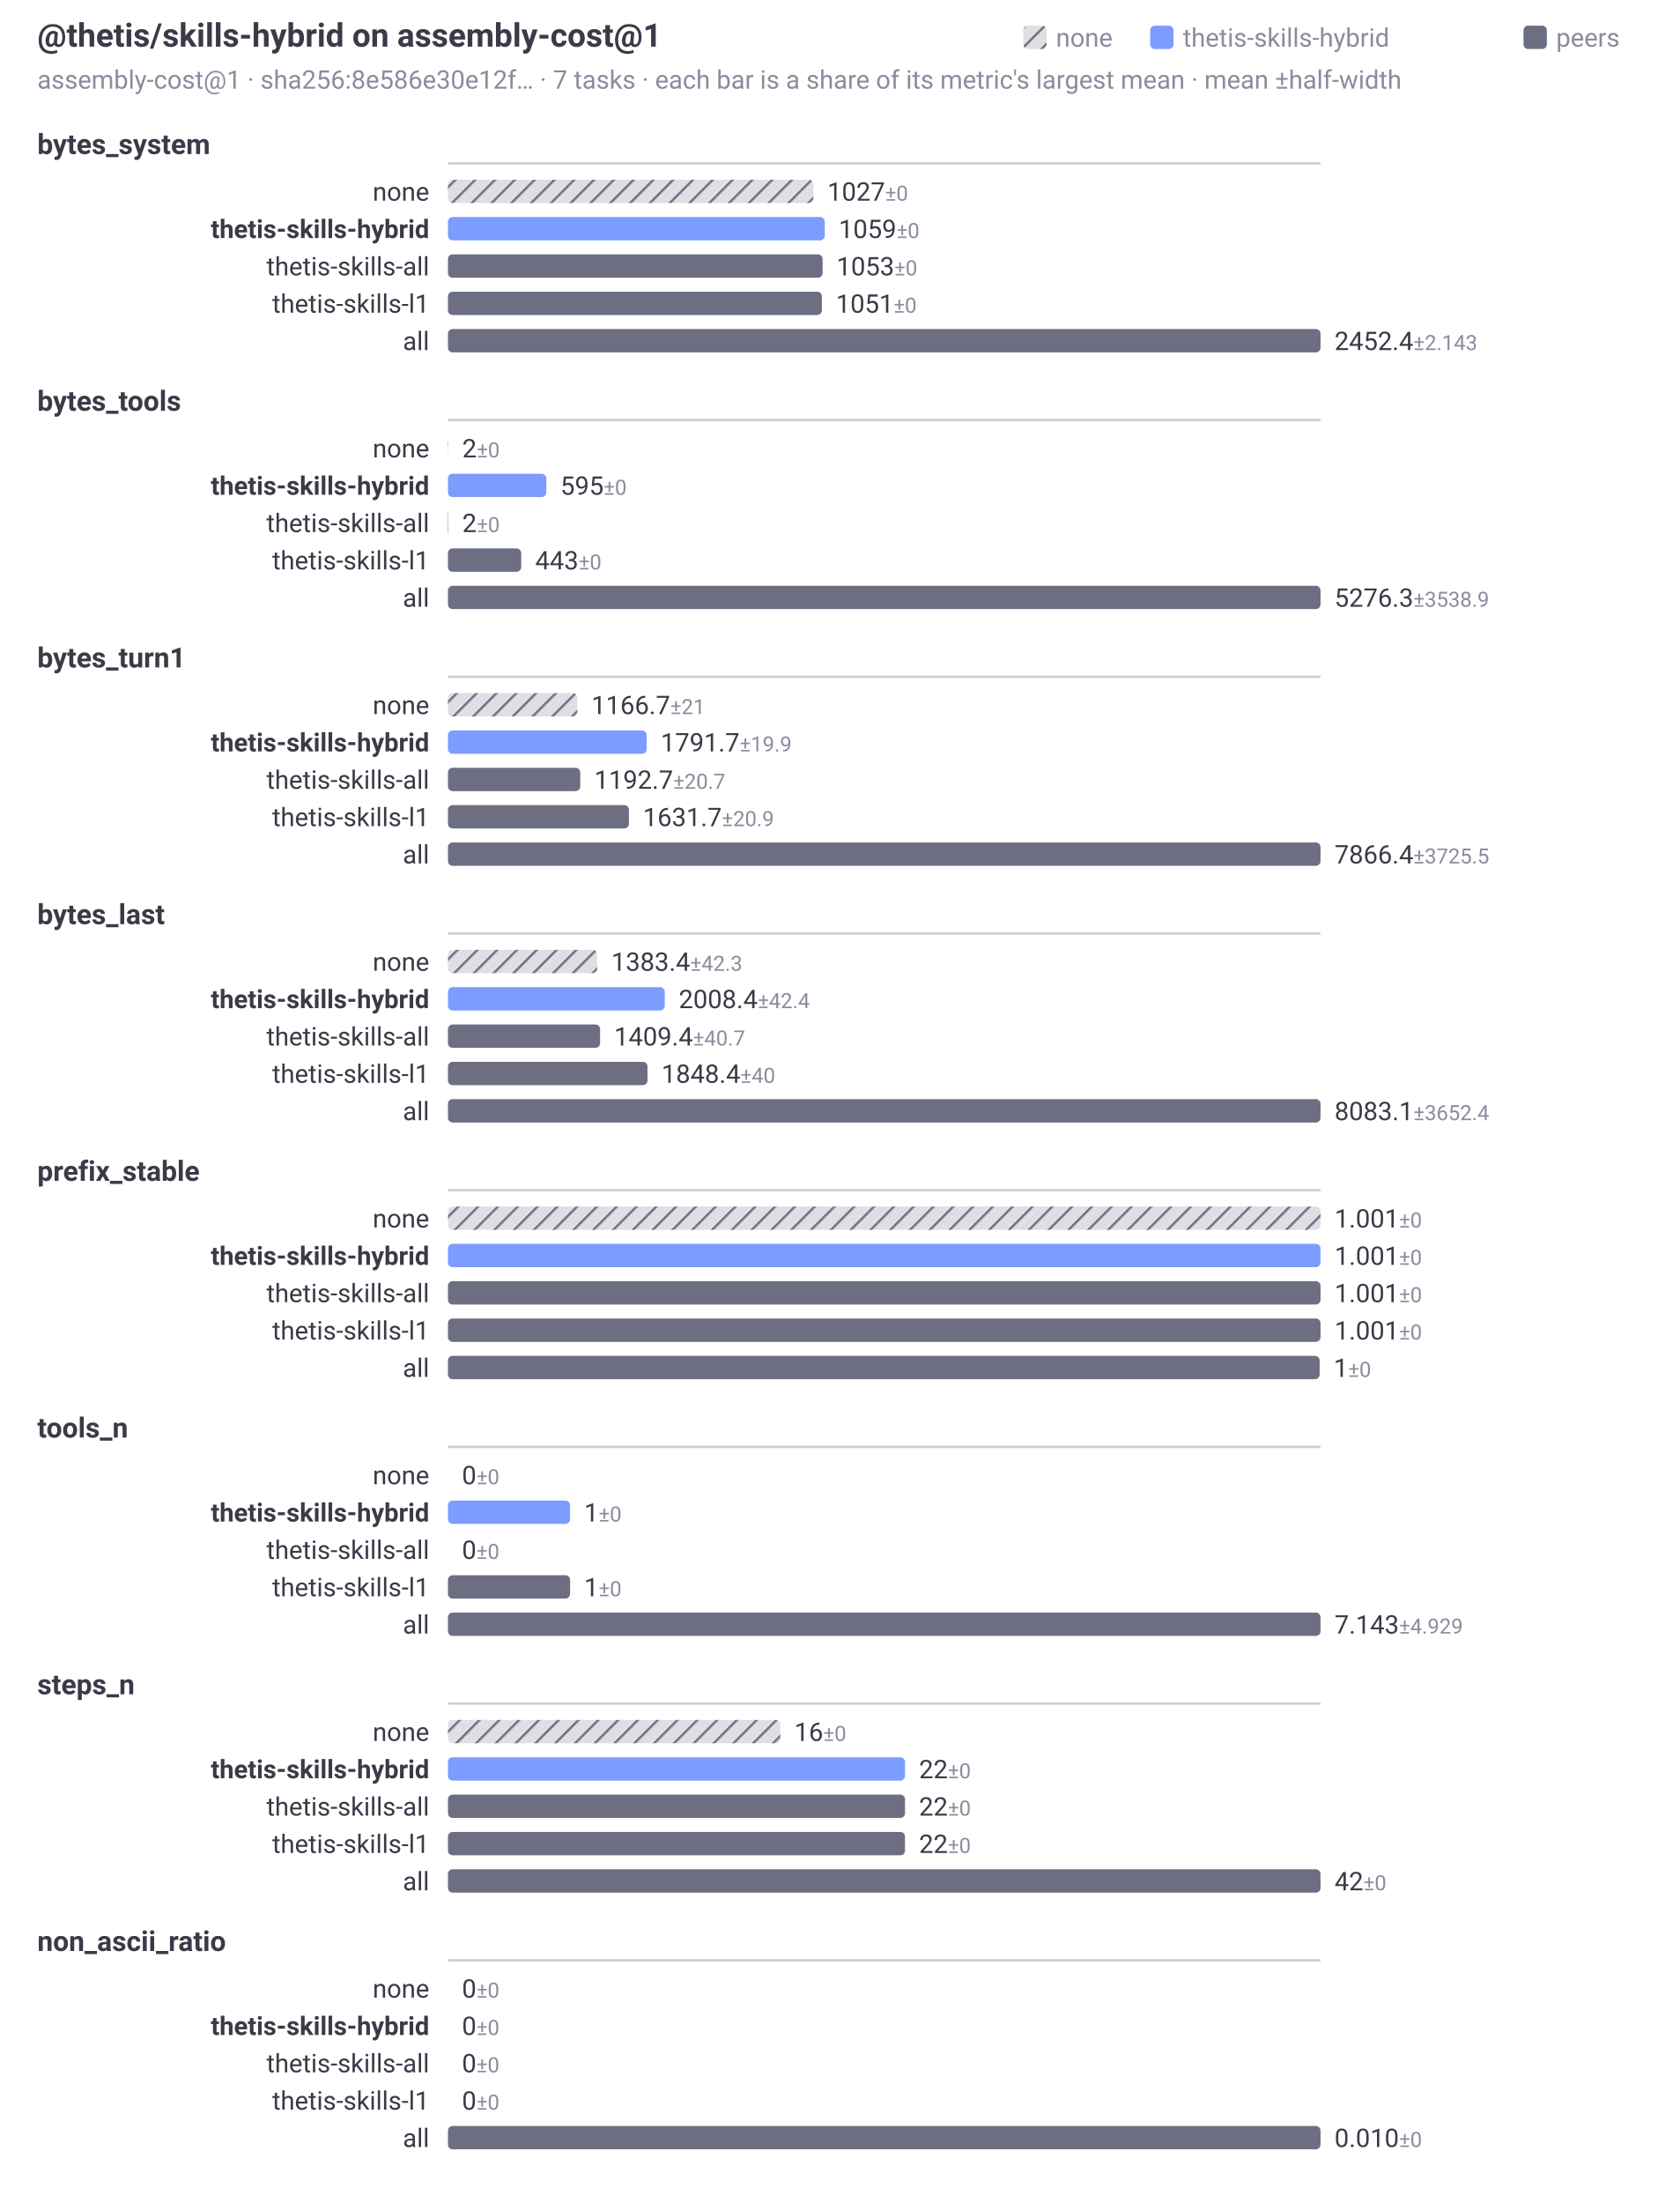
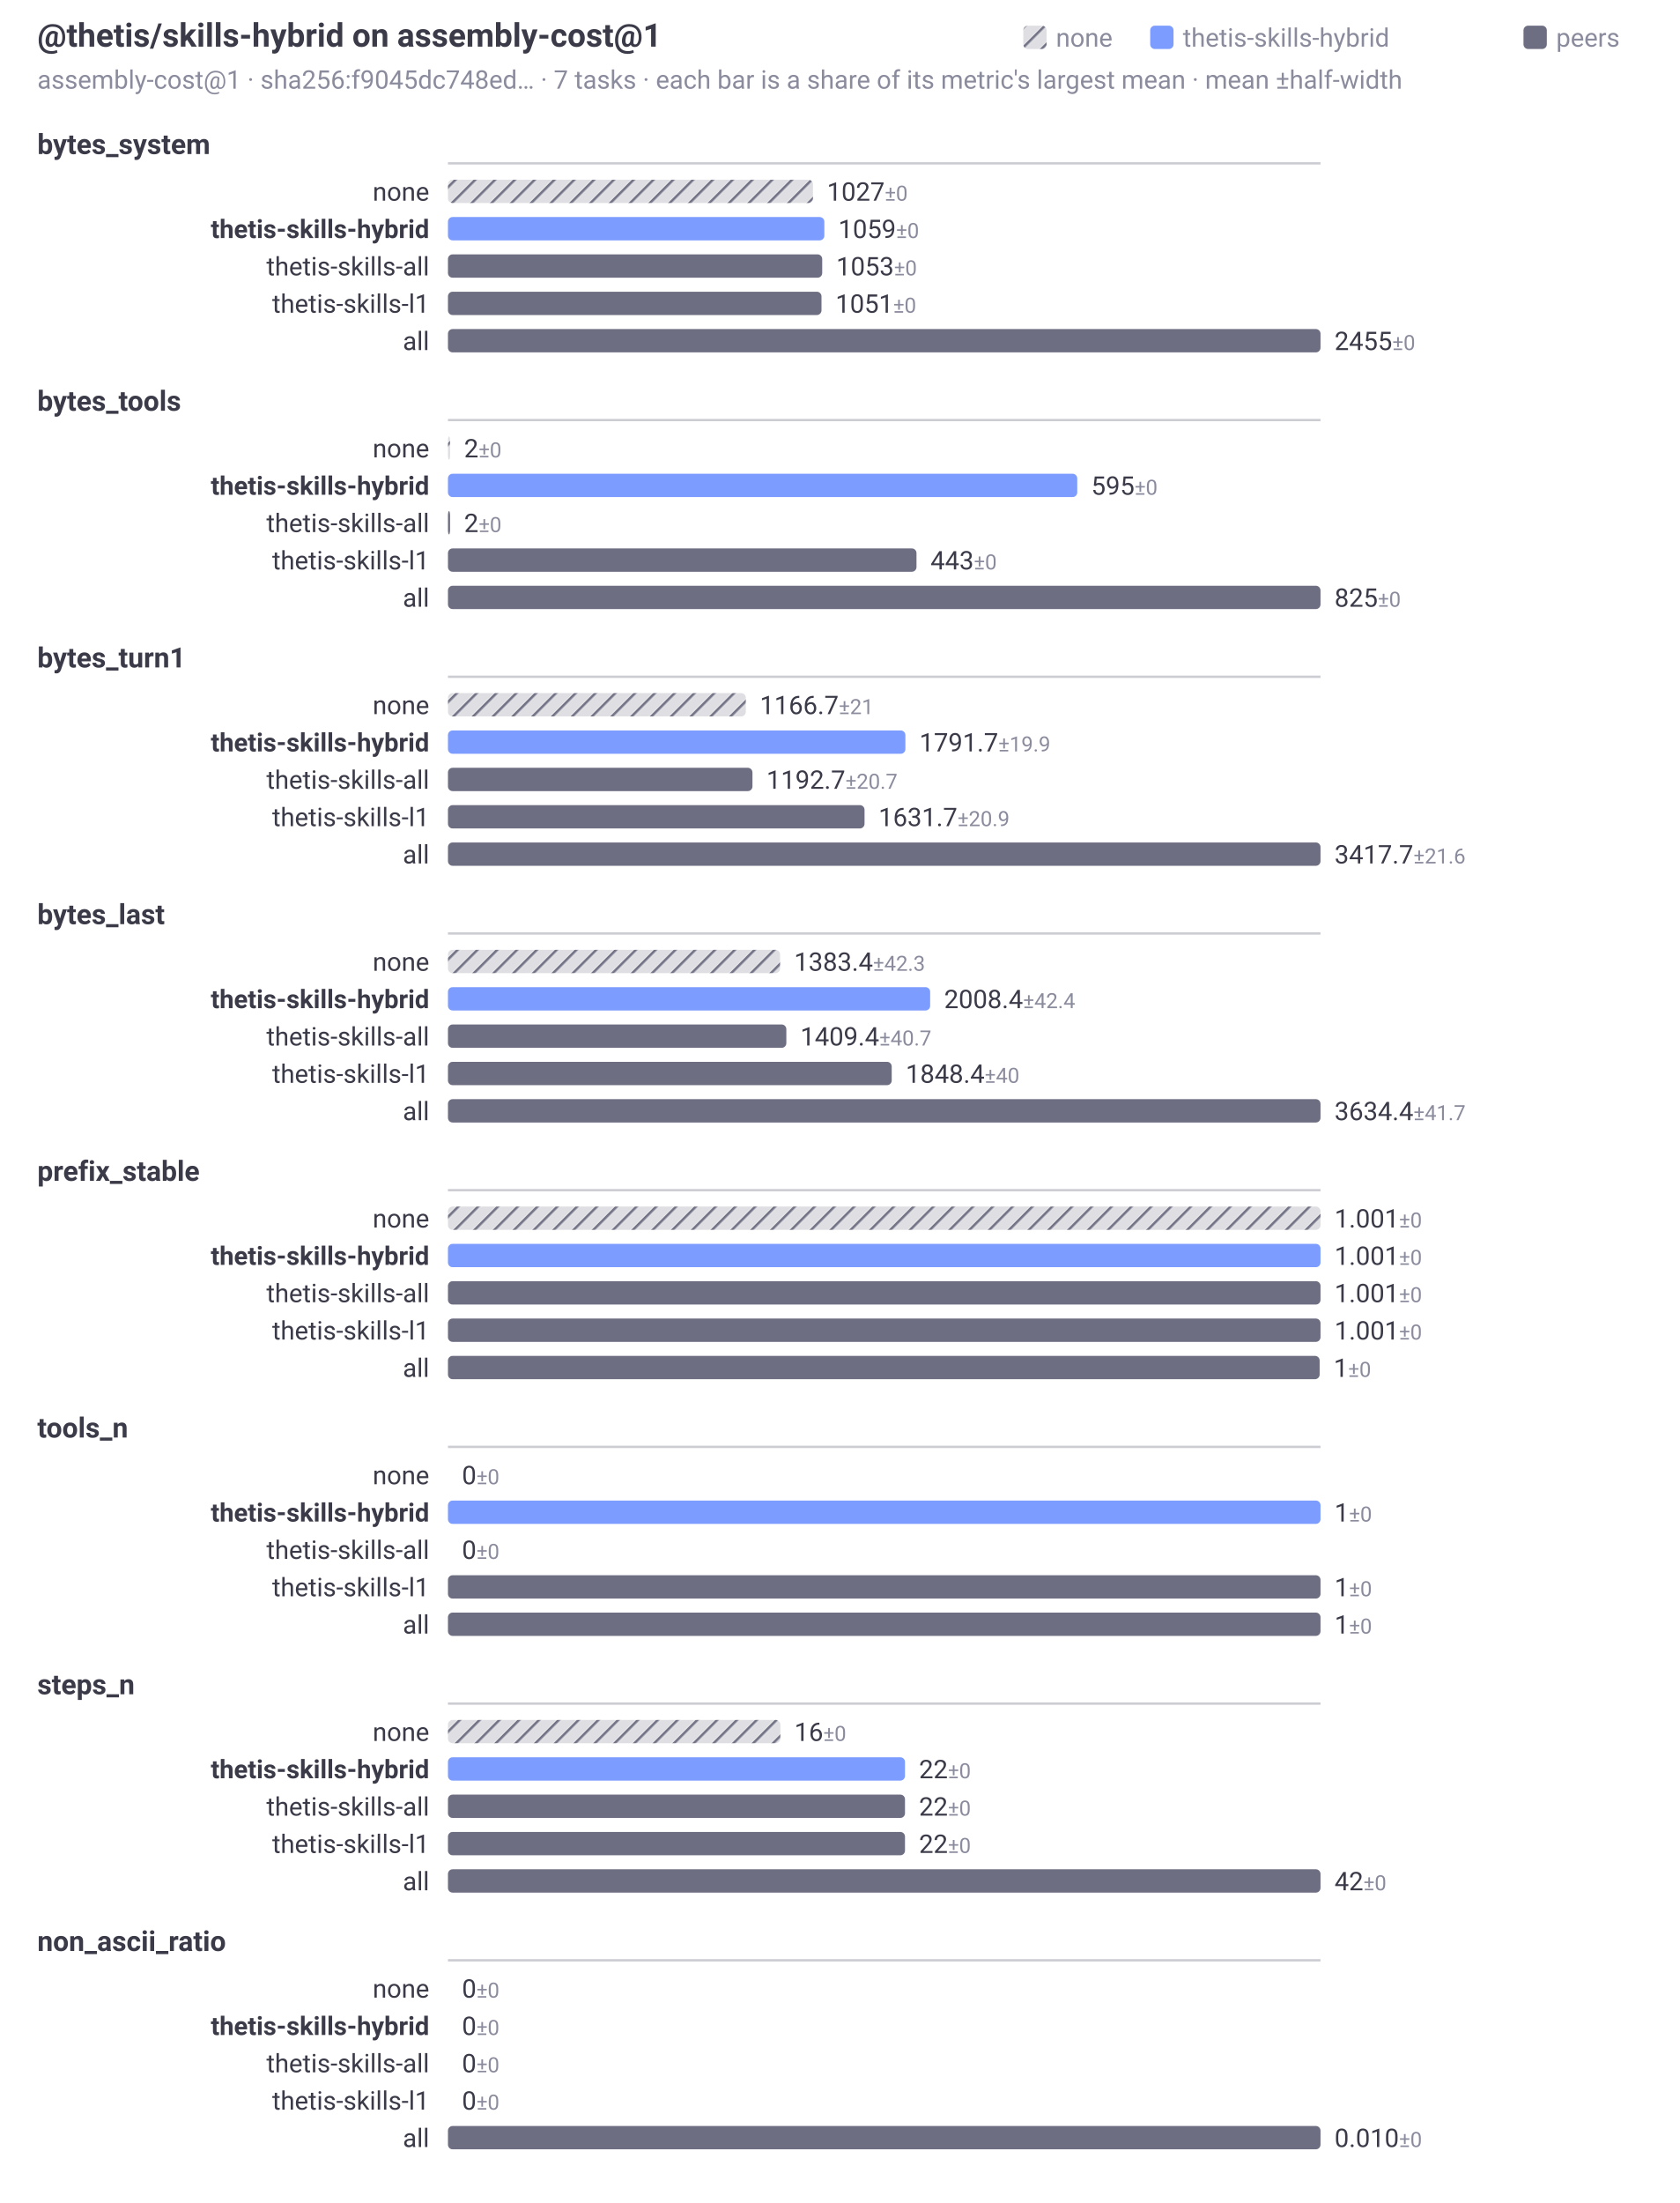
<svg xmlns="http://www.w3.org/2000/svg" width="720" height="944" viewBox="0 0 720 944" role="img" aria-labelledby="t d" font-family="system-ui, -apple-system, Segoe UI, Roboto, sans-serif">
  <style>.t{fill:#3a3a48}.f{fill:#8b8b9e}@media (prefers-color-scheme:dark){.t{fill:#d2d2dc}.f{fill:#9a9aae}}</style>
  <defs>
    <pattern id="hatch" width="6" height="6" patternUnits="userSpaceOnUse" patternTransform="rotate(45)">
      <rect width="6" height="6" fill="#6e6e82" fill-opacity="0.22" />
      <line x1="0" y1="0" x2="0" y2="6" stroke="#6e6e82" stroke-width="2" />
    </pattern>
  </defs>
  <text class="t" x="16" y="20" font-size="14" font-weight="600">@thetis/skills-hybrid on assembly-cost@1</text>
-   <text class="f" x="16" y="38" font-size="11">assembly-cost@1 · sha256:8e586e30e12f… · 7 tasks · each bar is a share of its metric's largest mean · mean ±half-width</text>
+   <text class="f" x="16" y="38" font-size="11">assembly-cost@1 · sha256:f9045dc748ed… · 7 tasks · each bar is a share of its metric's largest mean · mean ±half-width</text>
  <rect x="653" y="11" width="10" height="10" rx="2" fill="#6e6e82" />
  <text class="f" x="667" y="20" font-size="11">peers</text>
  <rect x="493" y="11" width="10" height="10" rx="2" fill="#7c9cff" />
  <text class="f" x="507" y="20" font-size="11">thetis-skills-hybrid</text>
  <rect x="438.6" y="11" width="10" height="10" rx="2" fill="url(#hatch)" />
  <text class="f" x="452.6" y="20" font-size="11">none</text>
  <text class="t" x="16" y="66" font-size="12" font-weight="600">bytes_system</text>
  <line x1="192" y1="70" x2="566" y2="70" stroke="#6e6e82" stroke-opacity="0.35" stroke-width="1" />
  <text class="t" x="184" y="86" font-size="11" text-anchor="end">none</text>
-   <rect x="192" y="77" width="156.62" height="10" rx="2" fill="url(#hatch)" />
-   <text class="t" x="354.62" y="86" font-size="11">1027<tspan class="f" font-size="9"> ±0</tspan>
+   <rect x="192" y="77" width="156.46" height="10" rx="2" fill="url(#hatch)" />
+   <text class="t" x="354.46" y="86" font-size="11">1027<tspan class="f" font-size="9"> ±0</tspan>
  </text>
  <text class="t" x="184" y="102" font-size="11" text-anchor="end" font-weight="600">thetis-skills-hybrid</text>
-   <rect x="192" y="93" width="161.5" height="10" rx="2" fill="#7c9cff" />
-   <text class="t" x="359.5" y="102" font-size="11">1059<tspan class="f" font-size="9"> ±0</tspan>
+   <rect x="192" y="93" width="161.33" height="10" rx="2" fill="#7c9cff" />
+   <text class="t" x="359.33" y="102" font-size="11">1059<tspan class="f" font-size="9"> ±0</tspan>
  </text>
  <text class="t" x="184" y="118" font-size="11" text-anchor="end">thetis-skills-all</text>
-   <rect x="192" y="109" width="160.58" height="10" rx="2" fill="#6e6e82" />
-   <text class="t" x="358.58" y="118" font-size="11">1053<tspan class="f" font-size="9"> ±0</tspan>
+   <rect x="192" y="109" width="160.42" height="10" rx="2" fill="#6e6e82" />
+   <text class="t" x="358.42" y="118" font-size="11">1053<tspan class="f" font-size="9"> ±0</tspan>
  </text>
  <text class="t" x="184" y="134" font-size="11" text-anchor="end">thetis-skills-l1</text>
-   <rect x="192" y="125" width="160.28" height="10" rx="2" fill="#6e6e82" />
-   <text class="t" x="358.28" y="134" font-size="11">1051<tspan class="f" font-size="9"> ±0</tspan>
+   <rect x="192" y="125" width="160.11" height="10" rx="2" fill="#6e6e82" />
+   <text class="t" x="358.11" y="134" font-size="11">1051<tspan class="f" font-size="9"> ±0</tspan>
  </text>
  <text class="t" x="184" y="150" font-size="11" text-anchor="end">all</text>
  <rect x="192" y="141" width="374" height="10" rx="2" fill="#6e6e82" />
-   <text class="t" x="572" y="150" font-size="11">2452.4<tspan class="f" font-size="9"> ±2.143</tspan>
+   <text class="t" x="572" y="150" font-size="11">2455<tspan class="f" font-size="9"> ±0</tspan>
  </text>
  <text class="t" x="16" y="176" font-size="12" font-weight="600">bytes_tools</text>
  <line x1="192" y1="180" x2="566" y2="180" stroke="#6e6e82" stroke-opacity="0.35" stroke-width="1" />
  <text class="t" x="184" y="196" font-size="11" text-anchor="end">none</text>
-   <rect x="192" y="187" width="0.14" height="10" rx="2" fill="url(#hatch)" />
-   <text class="t" x="198.14" y="196" font-size="11">2<tspan class="f" font-size="9"> ±0</tspan>
+   <rect x="192" y="187" width="0.91" height="10" rx="2" fill="url(#hatch)" />
+   <text class="t" x="198.91" y="196" font-size="11">2<tspan class="f" font-size="9"> ±0</tspan>
  </text>
  <text class="t" x="184" y="212" font-size="11" text-anchor="end" font-weight="600">thetis-skills-hybrid</text>
-   <rect x="192" y="203" width="42.18" height="10" rx="2" fill="#7c9cff" />
-   <text class="t" x="240.18" y="212" font-size="11">595<tspan class="f" font-size="9"> ±0</tspan>
+   <rect x="192" y="203" width="269.73" height="10" rx="2" fill="#7c9cff" />
+   <text class="t" x="467.73" y="212" font-size="11">595<tspan class="f" font-size="9"> ±0</tspan>
  </text>
  <text class="t" x="184" y="228" font-size="11" text-anchor="end">thetis-skills-all</text>
-   <rect x="192" y="219" width="0.14" height="10" rx="2" fill="#6e6e82" />
-   <text class="t" x="198.14" y="228" font-size="11">2<tspan class="f" font-size="9"> ±0</tspan>
+   <rect x="192" y="219" width="0.91" height="10" rx="2" fill="#6e6e82" />
+   <text class="t" x="198.91" y="228" font-size="11">2<tspan class="f" font-size="9"> ±0</tspan>
  </text>
  <text class="t" x="184" y="244" font-size="11" text-anchor="end">thetis-skills-l1</text>
-   <rect x="192" y="235" width="31.4" height="10" rx="2" fill="#6e6e82" />
-   <text class="t" x="229.4" y="244" font-size="11">443<tspan class="f" font-size="9"> ±0</tspan>
+   <rect x="192" y="235" width="200.83" height="10" rx="2" fill="#6e6e82" />
+   <text class="t" x="398.83" y="244" font-size="11">443<tspan class="f" font-size="9"> ±0</tspan>
  </text>
  <text class="t" x="184" y="260" font-size="11" text-anchor="end">all</text>
  <rect x="192" y="251" width="374" height="10" rx="2" fill="#6e6e82" />
-   <text class="t" x="572" y="260" font-size="11">5276.3<tspan class="f" font-size="9"> ±3538.9</tspan>
+   <text class="t" x="572" y="260" font-size="11">825<tspan class="f" font-size="9"> ±0</tspan>
  </text>
  <text class="t" x="16" y="286" font-size="12" font-weight="600">bytes_turn1</text>
  <line x1="192" y1="290" x2="566" y2="290" stroke="#6e6e82" stroke-opacity="0.35" stroke-width="1" />
  <text class="t" x="184" y="306" font-size="11" text-anchor="end">none</text>
-   <rect x="192" y="297" width="55.47" height="10" rx="2" fill="url(#hatch)" />
-   <text class="t" x="253.47" y="306" font-size="11">1166.7<tspan class="f" font-size="9"> ±21</tspan>
+   <rect x="192" y="297" width="127.67" height="10" rx="2" fill="url(#hatch)" />
+   <text class="t" x="325.67" y="306" font-size="11">1166.7<tspan class="f" font-size="9"> ±21</tspan>
  </text>
  <text class="t" x="184" y="322" font-size="11" text-anchor="end" font-weight="600">thetis-skills-hybrid</text>
-   <rect x="192" y="313" width="85.18" height="10" rx="2" fill="#7c9cff" />
-   <text class="t" x="283.18" y="322" font-size="11">1791.7<tspan class="f" font-size="9"> ±19.9</tspan>
+   <rect x="192" y="313" width="196.07" height="10" rx="2" fill="#7c9cff" />
+   <text class="t" x="394.07" y="322" font-size="11">1791.7<tspan class="f" font-size="9"> ±19.9</tspan>
  </text>
  <text class="t" x="184" y="338" font-size="11" text-anchor="end">thetis-skills-all</text>
-   <rect x="192" y="329" width="56.71" height="10" rx="2" fill="#6e6e82" />
-   <text class="t" x="254.71" y="338" font-size="11">1192.7<tspan class="f" font-size="9"> ±20.7</tspan>
+   <rect x="192" y="329" width="130.52" height="10" rx="2" fill="#6e6e82" />
+   <text class="t" x="328.52" y="338" font-size="11">1192.7<tspan class="f" font-size="9"> ±20.7</tspan>
  </text>
  <text class="t" x="184" y="354" font-size="11" text-anchor="end">thetis-skills-l1</text>
-   <rect x="192" y="345" width="77.58" height="10" rx="2" fill="#6e6e82" />
-   <text class="t" x="275.58" y="354" font-size="11">1631.7<tspan class="f" font-size="9"> ±20.9</tspan>
+   <rect x="192" y="345" width="178.56" height="10" rx="2" fill="#6e6e82" />
+   <text class="t" x="376.56" y="354" font-size="11">1631.7<tspan class="f" font-size="9"> ±20.9</tspan>
  </text>
  <text class="t" x="184" y="370" font-size="11" text-anchor="end">all</text>
  <rect x="192" y="361" width="374" height="10" rx="2" fill="#6e6e82" />
-   <text class="t" x="572" y="370" font-size="11">7866.4<tspan class="f" font-size="9"> ±3725.5</tspan>
+   <text class="t" x="572" y="370" font-size="11">3417.7<tspan class="f" font-size="9"> ±21.6</tspan>
  </text>
  <text class="t" x="16" y="396" font-size="12" font-weight="600">bytes_last</text>
  <line x1="192" y1="400" x2="566" y2="400" stroke="#6e6e82" stroke-opacity="0.35" stroke-width="1" />
  <text class="t" x="184" y="416" font-size="11" text-anchor="end">none</text>
-   <rect x="192" y="407" width="64.01" height="10" rx="2" fill="url(#hatch)" />
-   <text class="t" x="262.01" y="416" font-size="11">1383.4<tspan class="f" font-size="9"> ±42.3</tspan>
+   <rect x="192" y="407" width="142.36" height="10" rx="2" fill="url(#hatch)" />
+   <text class="t" x="340.36" y="416" font-size="11">1383.4<tspan class="f" font-size="9"> ±42.3</tspan>
  </text>
  <text class="t" x="184" y="432" font-size="11" text-anchor="end" font-weight="600">thetis-skills-hybrid</text>
-   <rect x="192" y="423" width="92.93" height="10" rx="2" fill="#7c9cff" />
-   <text class="t" x="290.93" y="432" font-size="11">2008.4<tspan class="f" font-size="9"> ±42.4</tspan>
+   <rect x="192" y="423" width="206.68" height="10" rx="2" fill="#7c9cff" />
+   <text class="t" x="404.68" y="432" font-size="11">2008.4<tspan class="f" font-size="9"> ±42.4</tspan>
  </text>
  <text class="t" x="184" y="448" font-size="11" text-anchor="end">thetis-skills-all</text>
-   <rect x="192" y="439" width="65.21" height="10" rx="2" fill="#6e6e82" />
-   <text class="t" x="263.21" y="448" font-size="11">1409.4<tspan class="f" font-size="9"> ±40.7</tspan>
+   <rect x="192" y="439" width="145.04" height="10" rx="2" fill="#6e6e82" />
+   <text class="t" x="343.04" y="448" font-size="11">1409.4<tspan class="f" font-size="9"> ±40.7</tspan>
  </text>
  <text class="t" x="184" y="464" font-size="11" text-anchor="end">thetis-skills-l1</text>
-   <rect x="192" y="455" width="85.53" height="10" rx="2" fill="#6e6e82" />
-   <text class="t" x="283.53" y="464" font-size="11">1848.4<tspan class="f" font-size="9"> ±40</tspan>
+   <rect x="192" y="455" width="190.21" height="10" rx="2" fill="#6e6e82" />
+   <text class="t" x="388.21" y="464" font-size="11">1848.4<tspan class="f" font-size="9"> ±40</tspan>
  </text>
  <text class="t" x="184" y="480" font-size="11" text-anchor="end">all</text>
  <rect x="192" y="471" width="374" height="10" rx="2" fill="#6e6e82" />
-   <text class="t" x="572" y="480" font-size="11">8083.1<tspan class="f" font-size="9"> ±3652.4</tspan>
+   <text class="t" x="572" y="480" font-size="11">3634.4<tspan class="f" font-size="9"> ±41.7</tspan>
  </text>
  <text class="t" x="16" y="506" font-size="12" font-weight="600">prefix_stable</text>
  <line x1="192" y1="510" x2="566" y2="510" stroke="#6e6e82" stroke-opacity="0.35" stroke-width="1" />
  <text class="t" x="184" y="526" font-size="11" text-anchor="end">none</text>
  <rect x="192" y="517" width="374" height="10" rx="2" fill="url(#hatch)" />
  <text class="t" x="572" y="526" font-size="11">1.001<tspan class="f" font-size="9"> ±0</tspan>
  </text>
  <text class="t" x="184" y="542" font-size="11" text-anchor="end" font-weight="600">thetis-skills-hybrid</text>
  <rect x="192" y="533" width="374" height="10" rx="2" fill="#7c9cff" />
  <text class="t" x="572" y="542" font-size="11">1.001<tspan class="f" font-size="9"> ±0</tspan>
  </text>
  <text class="t" x="184" y="558" font-size="11" text-anchor="end">thetis-skills-all</text>
  <rect x="192" y="549" width="374" height="10" rx="2" fill="#6e6e82" />
  <text class="t" x="572" y="558" font-size="11">1.001<tspan class="f" font-size="9"> ±0</tspan>
  </text>
  <text class="t" x="184" y="574" font-size="11" text-anchor="end">thetis-skills-l1</text>
  <rect x="192" y="565" width="374" height="10" rx="2" fill="#6e6e82" />
  <text class="t" x="572" y="574" font-size="11">1.001<tspan class="f" font-size="9"> ±0</tspan>
  </text>
  <text class="t" x="184" y="590" font-size="11" text-anchor="end">all</text>
  <rect x="192" y="581" width="373.63" height="10" rx="2" fill="#6e6e82" />
  <text class="t" x="571.63" y="590" font-size="11">1<tspan class="f" font-size="9"> ±0</tspan>
  </text>
  <text class="t" x="16" y="616" font-size="12" font-weight="600">tools_n</text>
  <line x1="192" y1="620" x2="566" y2="620" stroke="#6e6e82" stroke-opacity="0.35" stroke-width="1" />
  <text class="t" x="184" y="636" font-size="11" text-anchor="end">none</text>
  <rect x="192" y="627" width="0" height="10" rx="2" fill="url(#hatch)" />
  <text class="t" x="198" y="636" font-size="11">0<tspan class="f" font-size="9"> ±0</tspan>
  </text>
  <text class="t" x="184" y="652" font-size="11" text-anchor="end" font-weight="600">thetis-skills-hybrid</text>
-   <rect x="192" y="643" width="52.36" height="10" rx="2" fill="#7c9cff" />
-   <text class="t" x="250.36" y="652" font-size="11">1<tspan class="f" font-size="9"> ±0</tspan>
+   <rect x="192" y="643" width="374" height="10" rx="2" fill="#7c9cff" />
+   <text class="t" x="572" y="652" font-size="11">1<tspan class="f" font-size="9"> ±0</tspan>
  </text>
  <text class="t" x="184" y="668" font-size="11" text-anchor="end">thetis-skills-all</text>
  <rect x="192" y="659" width="0" height="10" rx="2" fill="#6e6e82" />
  <text class="t" x="198" y="668" font-size="11">0<tspan class="f" font-size="9"> ±0</tspan>
  </text>
  <text class="t" x="184" y="684" font-size="11" text-anchor="end">thetis-skills-l1</text>
-   <rect x="192" y="675" width="52.36" height="10" rx="2" fill="#6e6e82" />
-   <text class="t" x="250.36" y="684" font-size="11">1<tspan class="f" font-size="9"> ±0</tspan>
+   <rect x="192" y="675" width="374" height="10" rx="2" fill="#6e6e82" />
+   <text class="t" x="572" y="684" font-size="11">1<tspan class="f" font-size="9"> ±0</tspan>
  </text>
  <text class="t" x="184" y="700" font-size="11" text-anchor="end">all</text>
  <rect x="192" y="691" width="374" height="10" rx="2" fill="#6e6e82" />
-   <text class="t" x="572" y="700" font-size="11">7.143<tspan class="f" font-size="9"> ±4.929</tspan>
+   <text class="t" x="572" y="700" font-size="11">1<tspan class="f" font-size="9"> ±0</tspan>
  </text>
  <text class="t" x="16" y="726" font-size="12" font-weight="600">steps_n</text>
  <line x1="192" y1="730" x2="566" y2="730" stroke="#6e6e82" stroke-opacity="0.35" stroke-width="1" />
  <text class="t" x="184" y="746" font-size="11" text-anchor="end">none</text>
  <rect x="192" y="737" width="142.48" height="10" rx="2" fill="url(#hatch)" />
  <text class="t" x="340.48" y="746" font-size="11">16<tspan class="f" font-size="9"> ±0</tspan>
  </text>
  <text class="t" x="184" y="762" font-size="11" text-anchor="end" font-weight="600">thetis-skills-hybrid</text>
  <rect x="192" y="753" width="195.9" height="10" rx="2" fill="#7c9cff" />
  <text class="t" x="393.9" y="762" font-size="11">22<tspan class="f" font-size="9"> ±0</tspan>
  </text>
  <text class="t" x="184" y="778" font-size="11" text-anchor="end">thetis-skills-all</text>
  <rect x="192" y="769" width="195.9" height="10" rx="2" fill="#6e6e82" />
  <text class="t" x="393.9" y="778" font-size="11">22<tspan class="f" font-size="9"> ±0</tspan>
  </text>
  <text class="t" x="184" y="794" font-size="11" text-anchor="end">thetis-skills-l1</text>
  <rect x="192" y="785" width="195.9" height="10" rx="2" fill="#6e6e82" />
  <text class="t" x="393.9" y="794" font-size="11">22<tspan class="f" font-size="9"> ±0</tspan>
  </text>
  <text class="t" x="184" y="810" font-size="11" text-anchor="end">all</text>
  <rect x="192" y="801" width="374" height="10" rx="2" fill="#6e6e82" />
  <text class="t" x="572" y="810" font-size="11">42<tspan class="f" font-size="9"> ±0</tspan>
  </text>
  <text class="t" x="16" y="836" font-size="12" font-weight="600">non_ascii_ratio</text>
  <line x1="192" y1="840" x2="566" y2="840" stroke="#6e6e82" stroke-opacity="0.35" stroke-width="1" />
  <text class="t" x="184" y="856" font-size="11" text-anchor="end">none</text>
  <rect x="192" y="847" width="0" height="10" rx="2" fill="url(#hatch)" />
  <text class="t" x="198" y="856" font-size="11">0<tspan class="f" font-size="9"> ±0</tspan>
  </text>
  <text class="t" x="184" y="872" font-size="11" text-anchor="end" font-weight="600">thetis-skills-hybrid</text>
  <rect x="192" y="863" width="0" height="10" rx="2" fill="#7c9cff" />
  <text class="t" x="198" y="872" font-size="11">0<tspan class="f" font-size="9"> ±0</tspan>
  </text>
  <text class="t" x="184" y="888" font-size="11" text-anchor="end">thetis-skills-all</text>
  <rect x="192" y="879" width="0" height="10" rx="2" fill="#6e6e82" />
  <text class="t" x="198" y="888" font-size="11">0<tspan class="f" font-size="9"> ±0</tspan>
  </text>
  <text class="t" x="184" y="904" font-size="11" text-anchor="end">thetis-skills-l1</text>
  <rect x="192" y="895" width="0" height="10" rx="2" fill="#6e6e82" />
  <text class="t" x="198" y="904" font-size="11">0<tspan class="f" font-size="9"> ±0</tspan>
  </text>
  <text class="t" x="184" y="920" font-size="11" text-anchor="end">all</text>
  <rect x="192" y="911" width="374" height="10" rx="2" fill="#6e6e82" />
  <text class="t" x="572" y="920" font-size="11">0.010<tspan class="f" font-size="9"> ±0</tspan>
  </text>
</svg>
